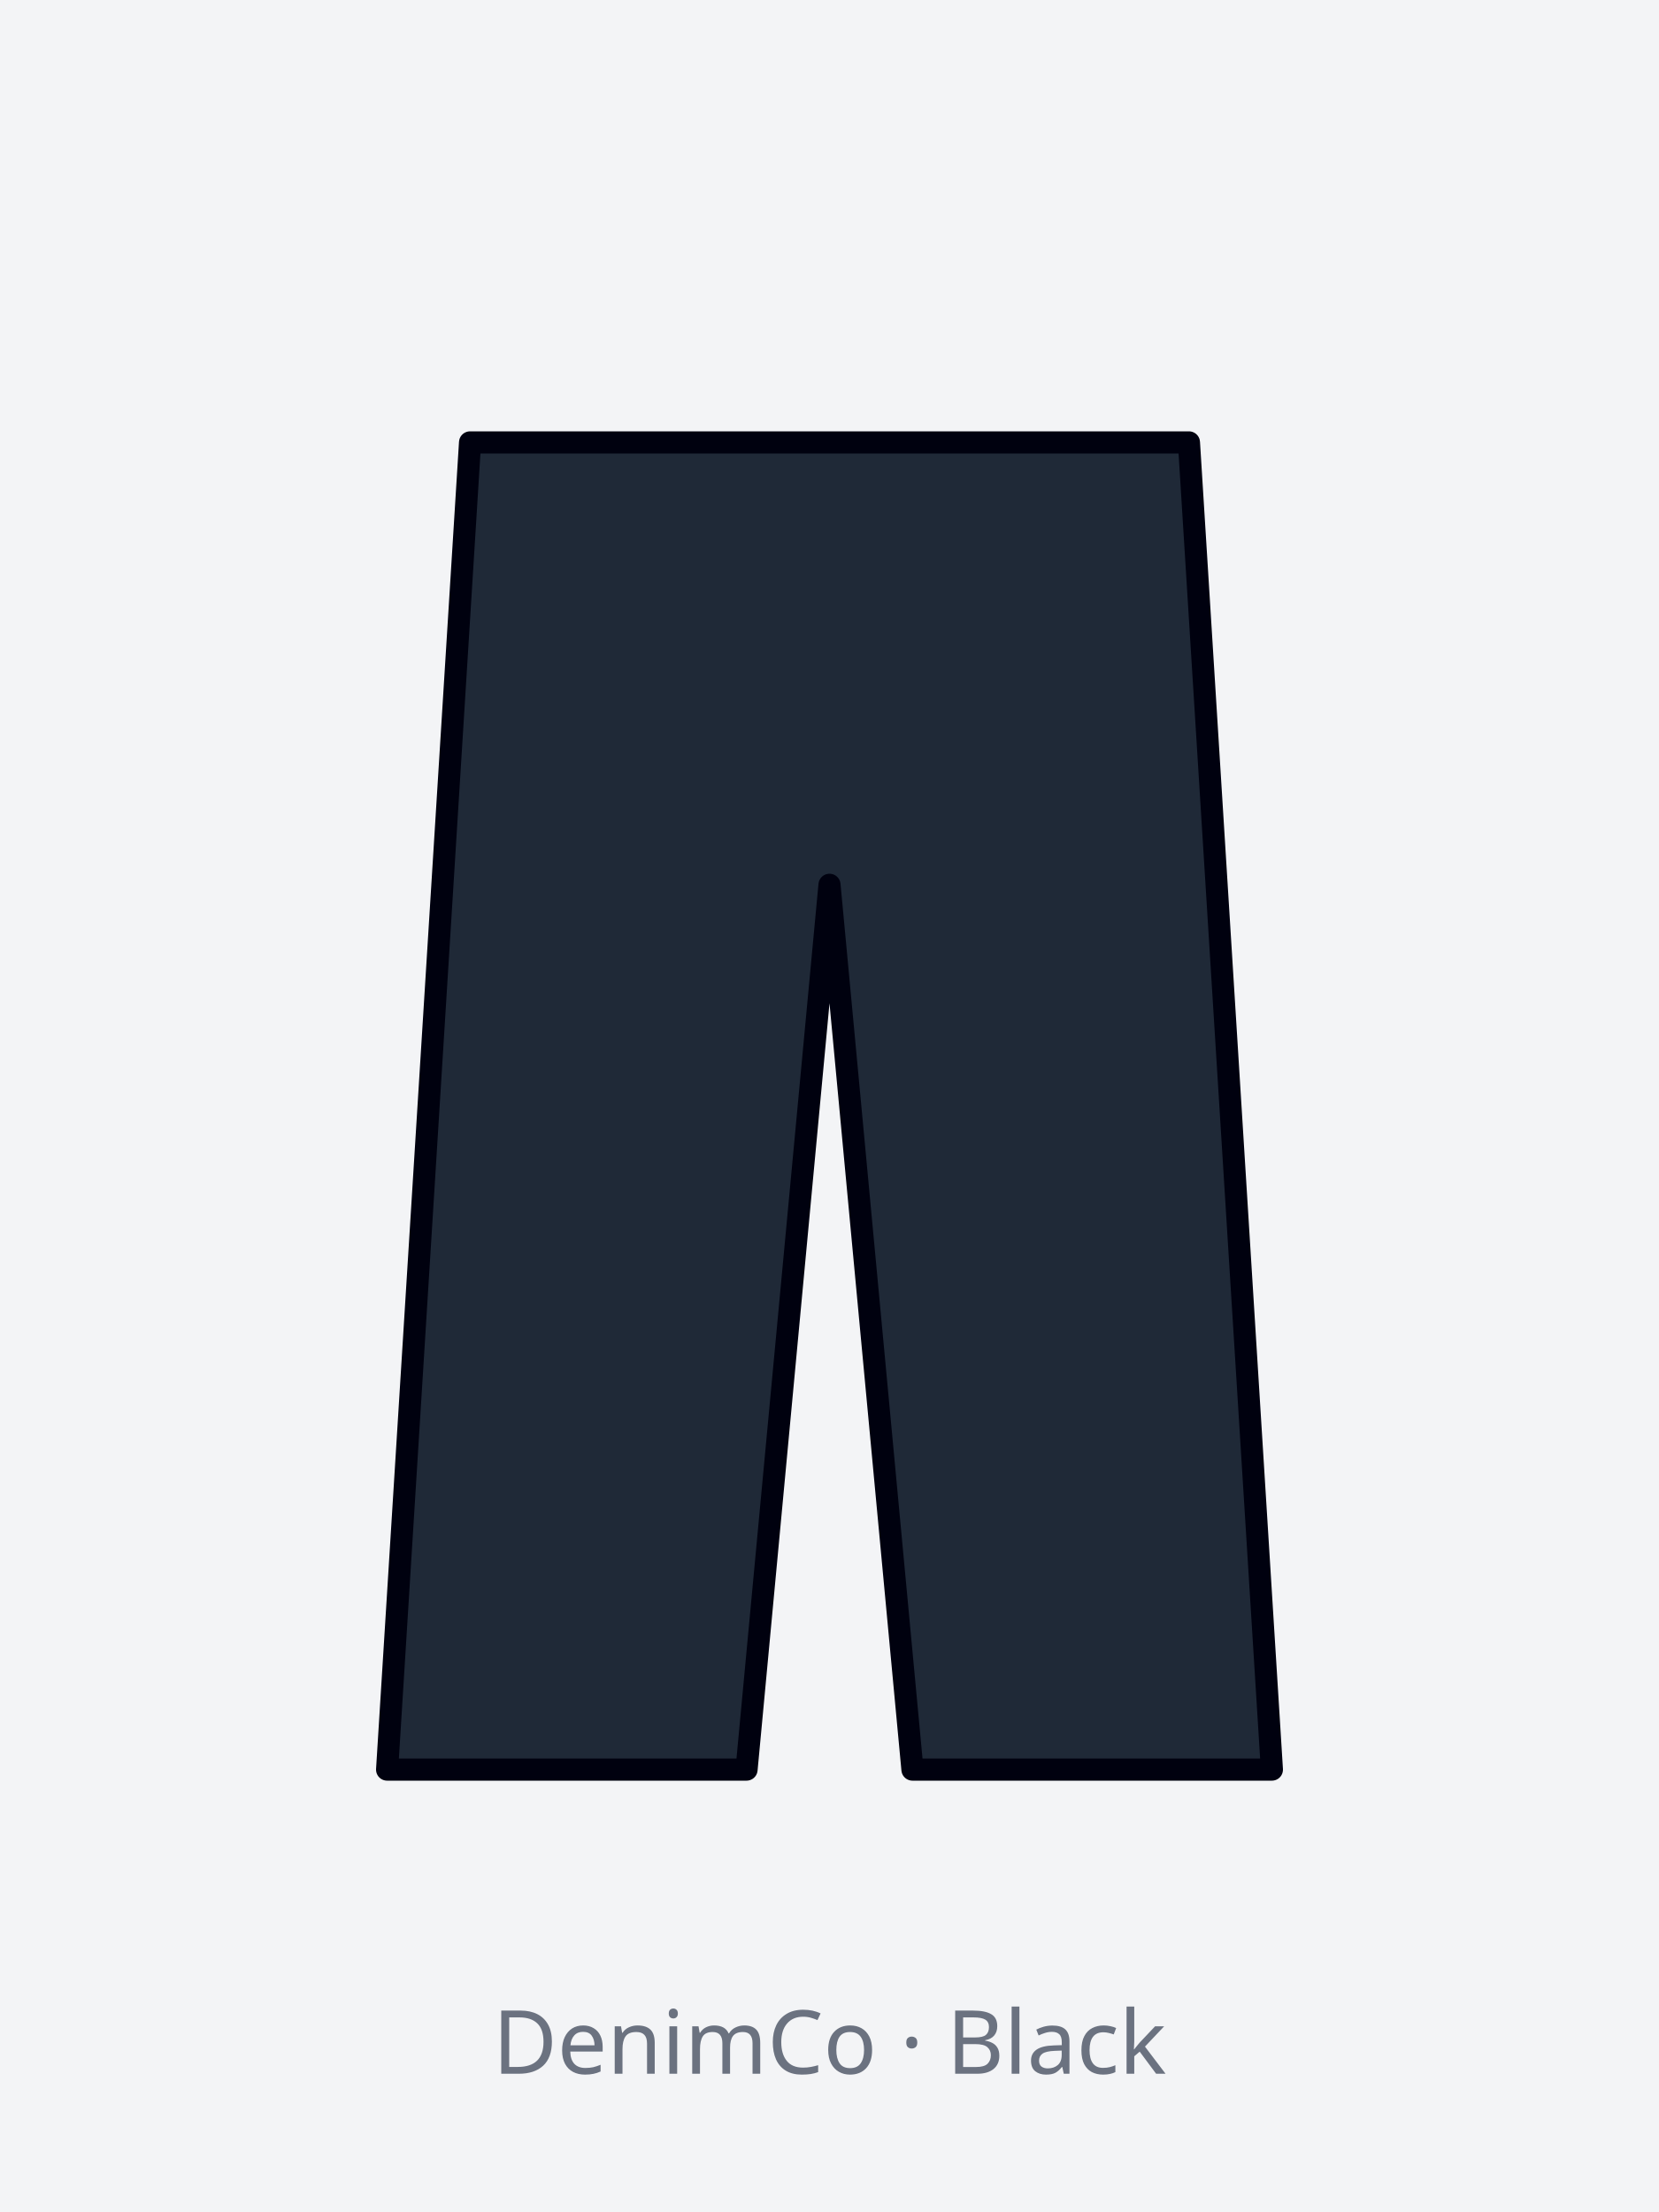
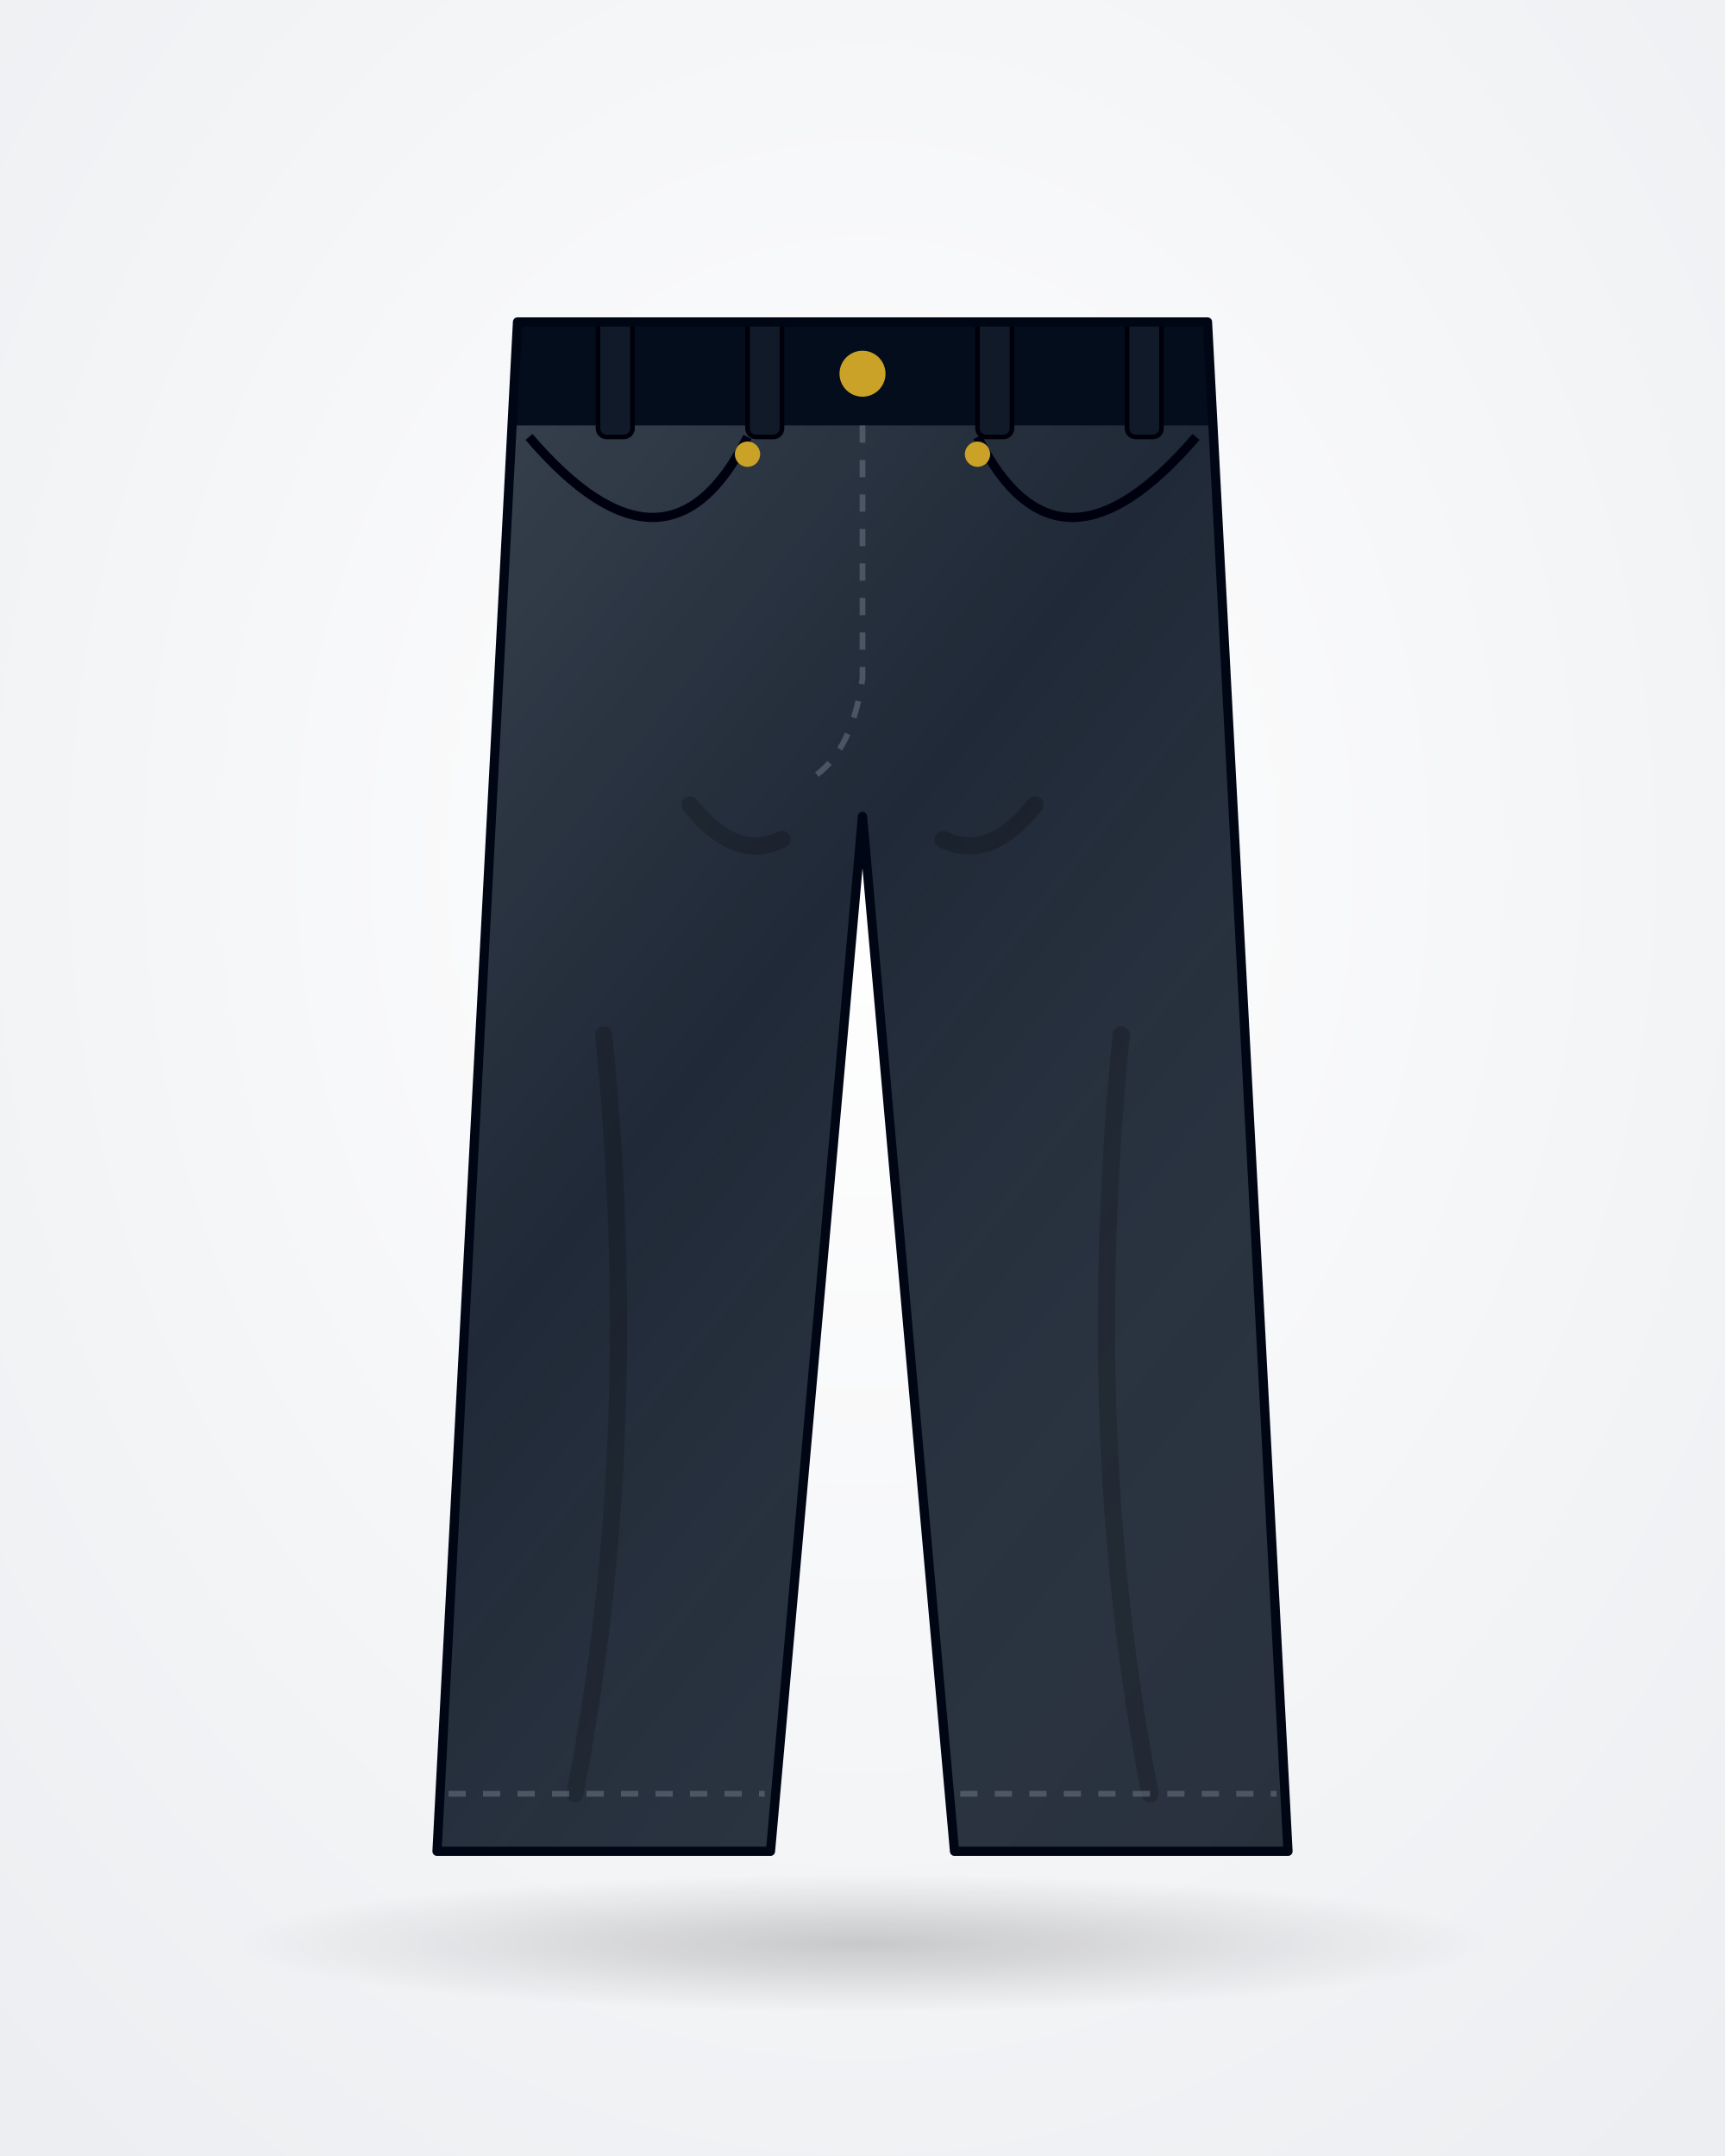
- <svg xmlns="http://www.w3.org/2000/svg" viewBox="0 0 300 400" width="600" height="800">
-   <rect width="300" height="400" fill="#f3f4f6" />
-   <g transform="translate(0,50) ">
-     <path d="M85 30 L215 30 L230 270 L165 270 L150 110 L135 270 L70 270 Z" fill="#1f2937" stroke="#00010f" stroke-width="4" stroke-linejoin="round" fill-rule="evenodd" />
+ <svg xmlns="http://www.w3.org/2000/svg" viewBox="0 0 300 375" width="600" height="750">
+   <defs>
+     <radialGradient id="bg" cx="50%" cy="40%" r="75%">
+       <stop offset="0" stop-color="#ffffff" />
+       <stop offset="1" stop-color="#eceef1" />
+     </radialGradient>
+     <linearGradient id="light" x1="0" x2="1" y1="0" y2="1">
+       <stop offset="0" stop-color="#ffffff" stop-opacity="0.22" />
+       <stop offset="0.45" stop-color="#ffffff" stop-opacity="0" />
+       <stop offset="1" stop-color="#000000" stop-opacity="0.22" />
+     </linearGradient>
+     <linearGradient id="metal" x1="0" x2="1" y1="0" y2="1">
+       <stop offset="0" stop-color="#f4f4f5" />
+       <stop offset="0.5" stop-color="#a1a1aa" />
+       <stop offset="1" stop-color="#e4e4e7" />
+     </linearGradient>
+     <radialGradient id="floor" cx="50%" cy="50%" r="50%">
+       <stop offset="0" stop-color="#000" stop-opacity="0.18" />
+       <stop offset="1" stop-color="#000" stop-opacity="0" />
+     </radialGradient>
+   </defs>
+   <rect width="300" height="375" fill="url(#bg)" />
+   <ellipse cx="150" cy="338" rx="110" ry="12" fill="url(#floor)" />
+   <clipPath id="clip32">
+     <path d="M90 56 L210 56 L224 322 L166 322 L150 142 L134 322 L76 322 Z" />
+   </clipPath>
+   <path d="M90 56 L210 56 L224 322 L166 322 L150 142 L134 322 L76 322 Z" fill="#1f2937" />
+   <g clip-path="url(#clip32)">
+     <rect x="0" y="0" width="300" height="375" fill="url(#light)" />
+     <path d="M89 56 L211 56 L212 74 L88 74 Z" fill="#030d1b" />
+     <rect x="104" y="54" width="6" height="22" rx="1.5" fill="#101a28" stroke="#00000a" stroke-width="0.8" />
+     <rect x="130" y="54" width="6" height="22" rx="1.5" fill="#101a28" stroke="#00000a" stroke-width="0.8" />
+     <rect x="170" y="54" width="6" height="22" rx="1.5" fill="#101a28" stroke="#00000a" stroke-width="0.8" />
+     <rect x="196" y="54" width="6" height="22" rx="1.5" fill="#101a28" stroke="#00000a" stroke-width="0.8" />
+     <path d="M92 76 Q116 104 130 76" fill="none" stroke="#00010f" stroke-width="1.6" />
+     <path d="M208 76 Q184 104 170 76" fill="none" stroke="#00010f" stroke-width="1.6" />
+     <path d="M150 74 L150 118 Q148 132 140 136" fill="none" stroke="#656f7d" stroke-width="1" stroke-dasharray="3 3" opacity="0.6" />
+     <path d="M105 180 Q112 250 100 312" fill="none" stroke="#000000" stroke-width="3" stroke-linecap="round" opacity="0.18" />
+     <path d="M195 180 Q188 250 200 312" fill="none" stroke="#000000" stroke-width="3" stroke-linecap="round" opacity="0.18" />
+     <path d="M120 140 Q128 150 136 146" fill="none" stroke="#000000" stroke-width="3" stroke-linecap="round" opacity="0.2" />
+     <path d="M180 140 Q172 150 164 146" fill="none" stroke="#000000" stroke-width="3" stroke-linecap="round" opacity="0.2" />
+     <path d="M78 312 L133 312" fill="none" stroke="#656f7d" stroke-width="1" stroke-dasharray="3 3" opacity="0.6" />
+     <path d="M167 312 L222 312" fill="none" stroke="#656f7d" stroke-width="1" stroke-dasharray="3 3" opacity="0.6" />
+     <circle cx="130" cy="79" r="2.2" fill="#c9a227" />
+     <circle cx="170" cy="79" r="2.2" fill="#c9a227" />
+     <circle cx="150" cy="65" r="4" fill="#c9a227" />
  </g>
-   <text x="150" y="375" text-anchor="middle" font-family="sans-serif" font-size="16" fill="#6b7280">DenimCo · Black</text>
+   <path d="M90 56 L210 56 L224 322 L166 322 L150 142 L134 322 L76 322 Z" fill="none" stroke="#000614" stroke-width="1.6" stroke-linejoin="round" />
</svg>
